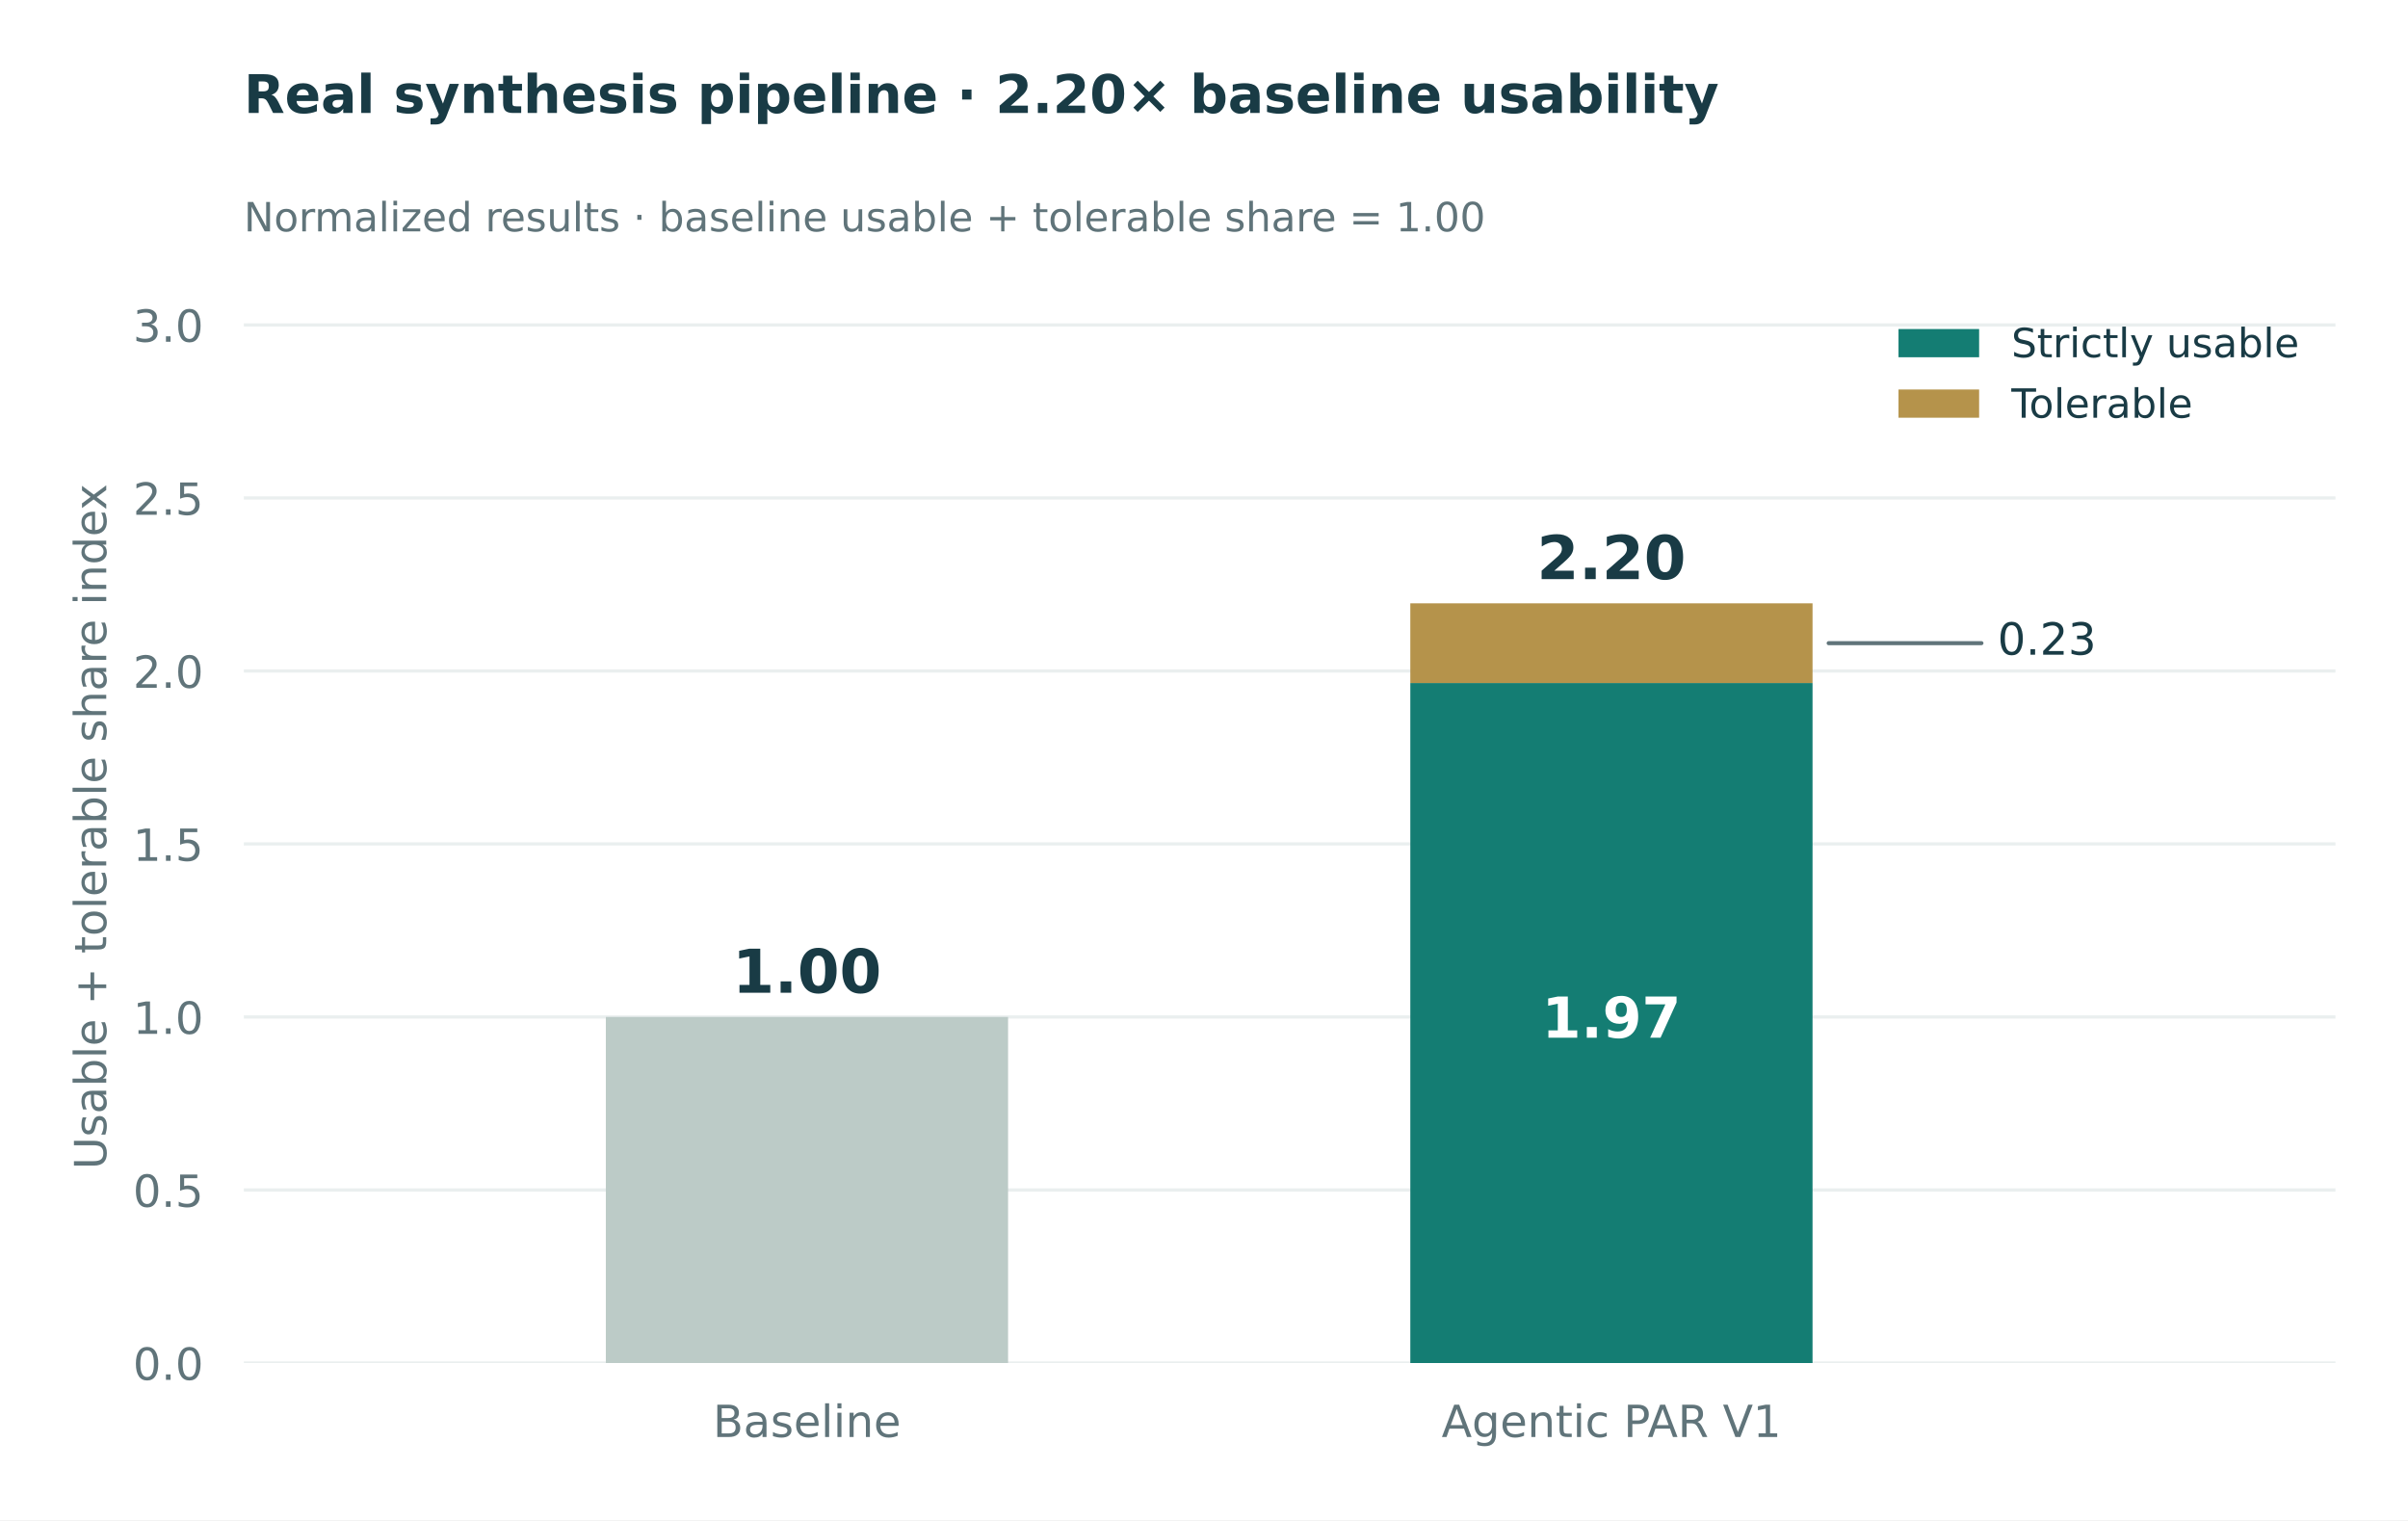
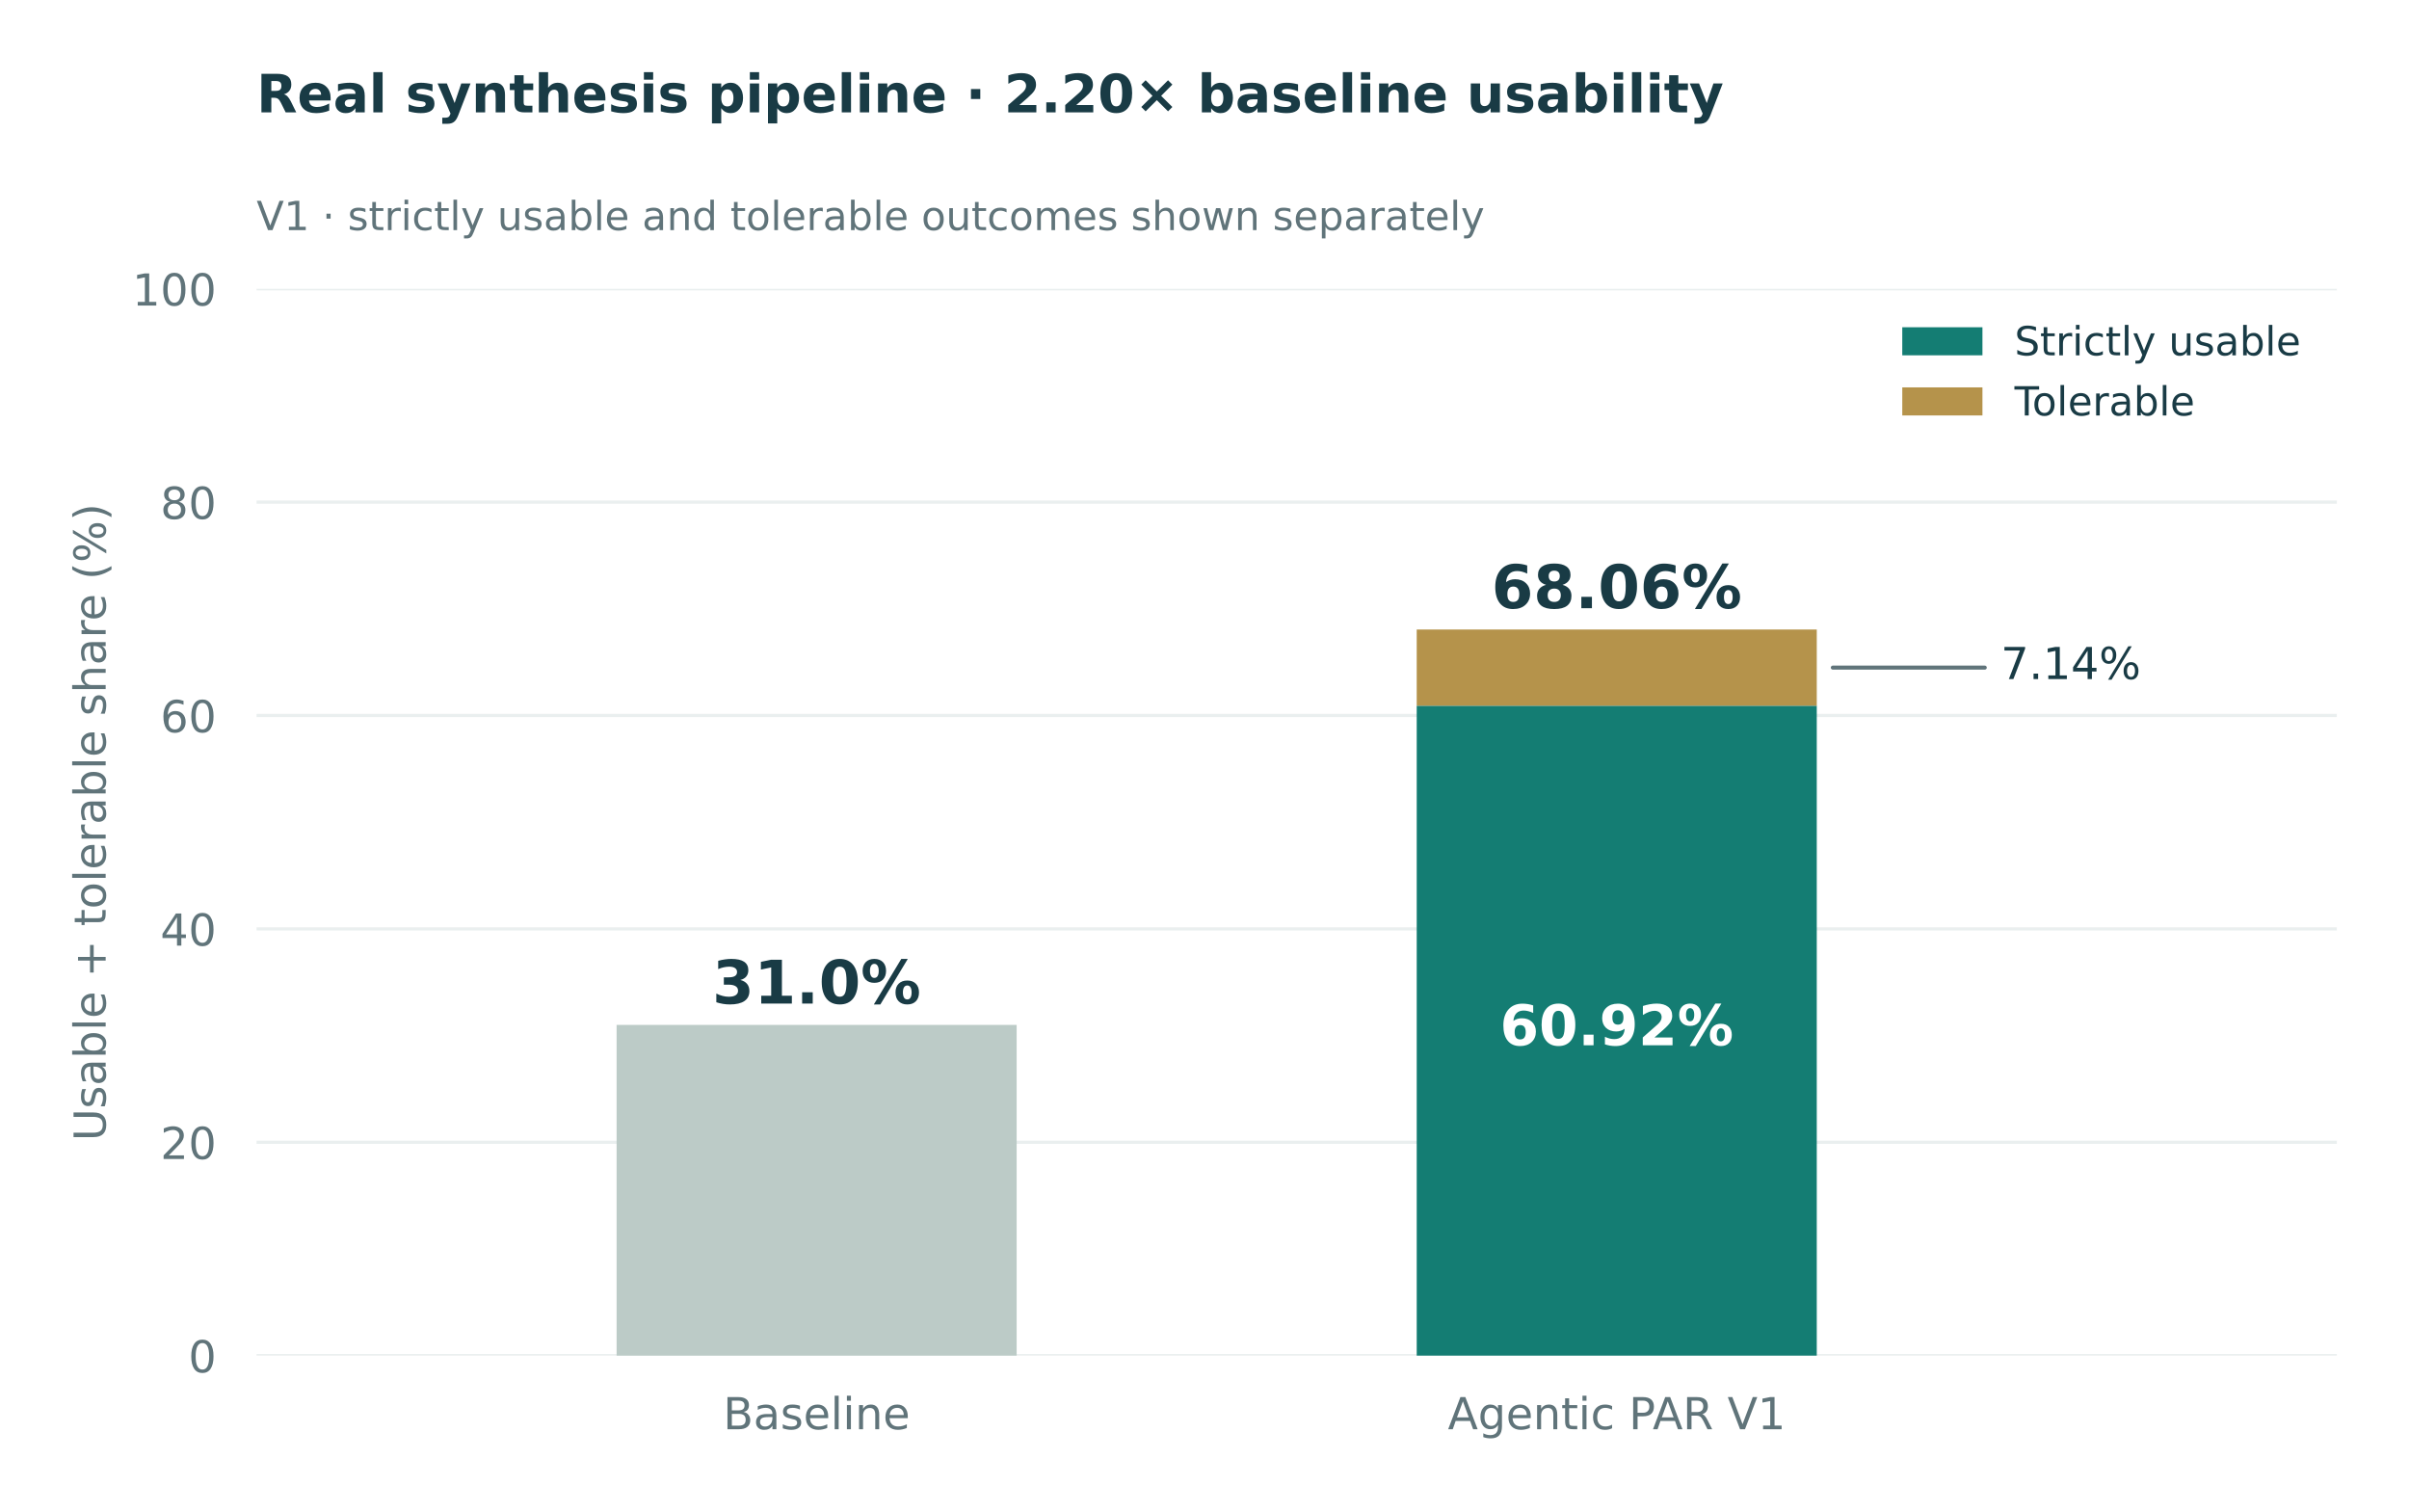
- <svg xmlns="http://www.w3.org/2000/svg" width="597.434pt" height="377.143pt" viewBox="0 0 597.434 377.143" version="1.1">
+ <svg xmlns="http://www.w3.org/2000/svg" width="600.937pt" height="377.143pt" viewBox="0 0 600.937 377.143" version="1.1">
  <defs>
    <style type="text/css">*{stroke-linejoin: round; stroke-linecap: butt}</style>
  </defs>
  <g id="figure_1">
    <g id="patch_1">
-       <path d="M 0 377.143 L 597.434 377.143 L 597.434 0 L 0 0 z " style="fill: #ffffff" />
+       <path d="M 0 377.143 L 600.937 377.143 L 600.937 0 L 0 0 z " style="fill: #ffffff" />
    </g>
    <g id="axes_1">
      <g id="patch_2">
-         <path d="M 60.494 338.142 L 579.434 338.142 L 579.434 72.03 L 60.494 72.03 z " style="fill: #ffffff" />
+         <path d="M 63.997 338.142 L 582.937 338.142 L 582.937 72.03 L 63.997 72.03 z " style="fill: #ffffff" />
      </g>
      <g id="matplotlib.axis_1">
        <g id="xtick_1">
          <g id="line2d_1" />
          <g id="text_1">
-             <text style="font-size: 11px; font-family: 'DejaVu Sans'; text-anchor: middle; fill: #60747a" x="200.209" y="356.5" transform="rotate(-0 200.2089 356.5002)">Baseline</text>
+             <text style="font-size: 11px; font-family: 'DejaVu Sans'; text-anchor: middle; fill: #60747a" x="203.712" y="356.5" transform="rotate(-0 203.7117 356.5002)">Baseline</text>
          </g>
        </g>
        <g id="xtick_2">
          <g id="line2d_2" />
          <g id="text_2">
-             <text style="font-size: 11px; font-family: 'DejaVu Sans'; text-anchor: middle; fill: #60747a" x="399.801" y="356.5" transform="rotate(-0 399.8012 356.5002)">Agentic PAR V1</text>
+             <text style="font-size: 11px; font-family: 'DejaVu Sans'; text-anchor: middle; fill: #60747a" x="403.304" y="356.5" transform="rotate(-0 403.304 356.5002)">Agentic PAR V1</text>
          </g>
        </g>
      </g>
      <g id="matplotlib.axis_2">
        <g id="ytick_1">
          <g id="line2d_3">
-             <path d="M 60.494 338.142 L 579.434 338.142 " clip-path="url(#p442f2334eb)" style="fill: none; stroke: #dce5e4; stroke-opacity: 0.6; stroke-width: 0.8; stroke-linecap: square" />
+             <path d="M 63.997 338.142 L 582.937 338.142 " clip-path="url(#p52b330f6dd)" style="fill: none; stroke: #dce5e4; stroke-opacity: 0.6; stroke-width: 0.8; stroke-linecap: square" />
          </g>
          <g id="line2d_4" />
          <g id="text_3">
-             <text style="font-size: 11px; font-family: 'DejaVu Sans'; text-anchor: end; fill: #60747a" x="50.494" y="342.321" transform="rotate(-0 50.4943 342.3206)">0.0</text>
+             <text style="font-size: 11px; font-family: 'DejaVu Sans'; text-anchor: end; fill: #60747a" x="53.997" y="342.321" transform="rotate(-0 53.99711 342.3206)">0</text>
          </g>
        </g>
        <g id="ytick_2">
          <g id="line2d_5">
-             <path d="M 60.494 295.221 L 579.434 295.221 " clip-path="url(#p442f2334eb)" style="fill: none; stroke: #dce5e4; stroke-opacity: 0.6; stroke-width: 0.8; stroke-linecap: square" />
+             <path d="M 63.997 284.92 L 582.937 284.92 " clip-path="url(#p52b330f6dd)" style="fill: none; stroke: #dce5e4; stroke-opacity: 0.6; stroke-width: 0.8; stroke-linecap: square" />
          </g>
          <g id="line2d_6" />
          <g id="text_4">
-             <text style="font-size: 11px; font-family: 'DejaVu Sans'; text-anchor: end; fill: #60747a" x="50.494" y="299.399" transform="rotate(-0 50.4943 299.3994)">0.5</text>
+             <text style="font-size: 11px; font-family: 'DejaVu Sans'; text-anchor: end; fill: #60747a" x="53.997" y="289.098" transform="rotate(-0 53.99711 289.0982)">20</text>
          </g>
        </g>
        <g id="ytick_3">
          <g id="line2d_7">
-             <path d="M 60.494 252.299 L 579.434 252.299 " clip-path="url(#p442f2334eb)" style="fill: none; stroke: #dce5e4; stroke-opacity: 0.6; stroke-width: 0.8; stroke-linecap: square" />
+             <path d="M 63.997 231.697 L 582.937 231.697 " clip-path="url(#p52b330f6dd)" style="fill: none; stroke: #dce5e4; stroke-opacity: 0.6; stroke-width: 0.8; stroke-linecap: square" />
          </g>
          <g id="line2d_8" />
          <g id="text_5">
-             <text style="font-size: 11px; font-family: 'DejaVu Sans'; text-anchor: end; fill: #60747a" x="50.494" y="256.478" transform="rotate(-0 50.4943 256.4781)">1.0</text>
+             <text style="font-size: 11px; font-family: 'DejaVu Sans'; text-anchor: end; fill: #60747a" x="53.997" y="235.876" transform="rotate(-0 53.99711 235.8758)">40</text>
          </g>
        </g>
        <g id="ytick_4">
          <g id="line2d_9">
-             <path d="M 60.494 209.378 L 579.434 209.378 " clip-path="url(#p442f2334eb)" style="fill: none; stroke: #dce5e4; stroke-opacity: 0.6; stroke-width: 0.8; stroke-linecap: square" />
+             <path d="M 63.997 178.475 L 582.937 178.475 " clip-path="url(#p52b330f6dd)" style="fill: none; stroke: #dce5e4; stroke-opacity: 0.6; stroke-width: 0.8; stroke-linecap: square" />
          </g>
          <g id="line2d_10" />
          <g id="text_6">
-             <text style="font-size: 11px; font-family: 'DejaVu Sans'; text-anchor: end; fill: #60747a" x="50.494" y="213.557" transform="rotate(-0 50.4943 213.5568)">1.5</text>
+             <text style="font-size: 11px; font-family: 'DejaVu Sans'; text-anchor: end; fill: #60747a" x="53.997" y="182.653" transform="rotate(-0 53.99711 182.6534)">60</text>
          </g>
        </g>
        <g id="ytick_5">
          <g id="line2d_11">
-             <path d="M 60.494 166.457 L 579.434 166.457 " clip-path="url(#p442f2334eb)" style="fill: none; stroke: #dce5e4; stroke-opacity: 0.6; stroke-width: 0.8; stroke-linecap: square" />
+             <path d="M 63.997 125.252 L 582.937 125.252 " clip-path="url(#p52b330f6dd)" style="fill: none; stroke: #dce5e4; stroke-opacity: 0.6; stroke-width: 0.8; stroke-linecap: square" />
          </g>
          <g id="line2d_12" />
          <g id="text_7">
-             <text style="font-size: 11px; font-family: 'DejaVu Sans'; text-anchor: end; fill: #60747a" x="50.494" y="170.635" transform="rotate(-0 50.4943 170.6355)">2.0</text>
+             <text style="font-size: 11px; font-family: 'DejaVu Sans'; text-anchor: end; fill: #60747a" x="53.997" y="129.431" transform="rotate(-0 53.99711 129.431)">80</text>
          </g>
        </g>
        <g id="ytick_6">
          <g id="line2d_13">
-             <path d="M 60.494 123.535 L 579.434 123.535 " clip-path="url(#p442f2334eb)" style="fill: none; stroke: #dce5e4; stroke-opacity: 0.6; stroke-width: 0.8; stroke-linecap: square" />
+             <path d="M 63.997 72.03 L 582.937 72.03 " clip-path="url(#p52b330f6dd)" style="fill: none; stroke: #dce5e4; stroke-opacity: 0.6; stroke-width: 0.8; stroke-linecap: square" />
          </g>
          <g id="line2d_14" />
          <g id="text_8">
-             <text style="font-size: 11px; font-family: 'DejaVu Sans'; text-anchor: end; fill: #60747a" x="50.494" y="127.714" transform="rotate(-0 50.4943 127.7142)">2.5</text>
+             <text style="font-size: 11px; font-family: 'DejaVu Sans'; text-anchor: end; fill: #60747a" x="53.997" y="76.209" transform="rotate(-0 53.99711 76.20865)">100</text>
          </g>
        </g>
-         <g id="ytick_7">
-           <g id="line2d_15">
-             <path d="M 60.494 80.614 L 579.434 80.614 " clip-path="url(#p442f2334eb)" style="fill: none; stroke: #dce5e4; stroke-opacity: 0.6; stroke-width: 0.8; stroke-linecap: square" />
-           </g>
-           <g id="line2d_16" />
-           <g id="text_9">
-             <text style="font-size: 11px; font-family: 'DejaVu Sans'; text-anchor: end; fill: #60747a" x="50.494" y="84.793" transform="rotate(-0 50.4943 84.79291)">3.0</text>
-           </g>
-         </g>
-         <g id="text_10">
-           <text style="font-size: 11px; font-family: 'DejaVu Sans'; text-anchor: middle; fill: #60747a" x="26.358" y="205.086" transform="rotate(-90 26.35828 205.0859)">Usable + tolerable share index</text>
+         <g id="text_9">
+           <text style="font-size: 11px; font-family: 'DejaVu Sans'; text-anchor: middle; fill: #60747a" x="26.358" y="205.086" transform="rotate(-90 26.35828 205.0859)">Usable + tolerable share (%)</text>
        </g>
      </g>
      <g id="patch_3">
-         <path d="M 150.311 338.142 L 250.107 338.142 L 250.107 252.299 L 150.311 252.299 z " clip-path="url(#p442f2334eb)" style="fill: #bccbc7" />
+         <path d="M 153.814 338.142 L 253.61 338.142 L 253.61 255.647 L 153.814 255.647 z " clip-path="url(#p52b330f6dd)" style="fill: #bccbc7" />
      </g>
      <g id="patch_4">
-         <path d="M 349.903 338.142 L 449.699 338.142 L 449.699 169.447 L 349.903 169.447 z " clip-path="url(#p442f2334eb)" style="fill: #147d73" />
+         <path d="M 353.406 338.142 L 453.202 338.142 L 453.202 176.027 L 353.406 176.027 z " clip-path="url(#p52b330f6dd)" style="fill: #147d73" />
      </g>
      <g id="patch_5">
-         <path d="M 349.903 169.447 L 449.699 169.447 L 449.699 149.676 L 349.903 149.676 z " clip-path="url(#p442f2334eb)" style="fill: #b5934b" />
+         <path d="M 353.406 176.027 L 453.202 176.027 L 453.202 157.026 L 353.406 157.026 z " clip-path="url(#p52b330f6dd)" style="fill: #b5934b" />
+       </g>
+       <g id="text_10">
+         <text style="font-size: 10px; font-family: 'DejaVu Sans'; text-anchor: start; fill: #60747a" x="63.997" y="57.394" transform="rotate(-0 63.99711 57.39378)">V1 · strictly usable and tolerable outcomes shown separately</text>
      </g>
      <g id="text_11">
-         <text style="font-size: 10px; font-family: 'DejaVu Sans'; text-anchor: start; fill: #60747a" x="60.494" y="57.394" transform="rotate(-0 60.4943 57.39378)">Normalized results · baseline usable + tolerable share = 1.00</text>
+         <text style="font-weight: 700; font-size: 15px; font-family: 'DejaVu Sans'; text-anchor: middle; fill: #193b45" x="203.712" y="250.325" transform="rotate(-0 203.7117 250.325)">31.0%</text>
      </g>
      <g id="text_12">
-         <text style="font-weight: 700; font-size: 15px; font-family: 'DejaVu Sans'; text-anchor: middle; fill: #193b45" x="200.209" y="246.29" transform="rotate(-0 200.2089 246.2904)">1.00</text>
+         <text style="font-weight: 700; font-size: 15px; font-family: 'DejaVu Sans'; text-anchor: middle; fill: #193b45" x="403.304" y="151.704" transform="rotate(-0 403.304 151.7039)">68.06%</text>
      </g>
      <g id="text_13">
-         <text style="font-weight: 700; font-size: 15px; font-family: 'DejaVu Sans'; text-anchor: middle; fill: #193b45" x="399.801" y="143.667" transform="rotate(-0 399.8012 143.667)">2.20</text>
+         <text style="font-weight: 700; font-size: 14px; font-family: 'DejaVu Sans'; text-anchor: middle; fill: #ffffff" x="403.304" y="260.721" transform="rotate(-0 403.304 260.7209)">60.92%</text>
+       </g>
+       <g id="patch_6">
+         <path d="M 495.112 166.526 Q 476.156 166.526 457.201 166.526 " style="fill: none; stroke: #60747a; stroke-linecap: round" />
      </g>
      <g id="text_14">
-         <text style="font-weight: 700; font-size: 14px; font-family: 'DejaVu Sans'; text-anchor: middle; fill: #ffffff" x="399.801" y="257.431" transform="rotate(-0 399.8012 257.4314)">1.97</text>
-       </g>
-       <g id="patch_6">
-         <path d="M 491.606 159.562 Q 472.652 159.562 453.698 159.562 " style="fill: none; stroke: #60747a; stroke-linecap: round" />
+         <text style="font-size: 11px; font-family: 'DejaVu Sans'; text-anchor: start; fill: #193b45" x="499.108" y="169.384" transform="rotate(-0 499.1083 169.3837)">7.14%</text>
      </g>
      <g id="text_15">
-         <text style="font-size: 11px; font-family: 'DejaVu Sans'; text-anchor: start; fill: #193b45" x="495.606" y="162.419" transform="rotate(-0 495.6055 162.4191)">0.23</text>
-       </g>
-       <g id="text_16">
-         <text style="font-weight: 700; font-size: 13.2px; font-family: 'DejaVu Sans'; text-anchor: start; fill: #193b45" x="60.494" y="28.03" transform="rotate(-0 60.4943 28.02994)">Real synthesis pipeline · 2.20× baseline usability</text>
+         <text style="font-weight: 700; font-size: 13.2px; font-family: 'DejaVu Sans'; text-anchor: start; fill: #193b45" x="63.997" y="28.03" transform="rotate(-0 63.99711 28.02994)">Real synthesis pipeline · 2.20× baseline usability</text>
      </g>
      <g id="legend_1">
        <g id="patch_7">
-           <path d="M 471.028 88.628 L 491.028 88.628 L 491.028 81.628 L 471.028 81.628 z " style="fill: #147d73" />
+           <path d="M 474.531 88.628 L 494.531 88.628 L 494.531 81.628 L 474.531 81.628 z " style="fill: #147d73" />
+         </g>
+         <g id="text_16">
+           <text style="font-size: 10px; font-family: 'DejaVu Sans'; text-anchor: start; fill: #193b45" x="502.531" y="88.628" transform="rotate(-0 502.5309 88.62838)">Strictly usable</text>
+         </g>
+         <g id="patch_8">
+           <path d="M 474.531 103.629 L 494.531 103.629 L 494.531 96.629 L 474.531 96.629 z " style="fill: #b5934b" />
        </g>
        <g id="text_17">
-           <text style="font-size: 10px; font-family: 'DejaVu Sans'; text-anchor: start; fill: #193b45" x="499.028" y="88.628" transform="rotate(-0 499.028 88.62838)">Strictly usable</text>
-         </g>
-         <g id="patch_8">
-           <path d="M 471.028 103.629 L 491.028 103.629 L 491.028 96.629 L 471.028 96.629 z " style="fill: #b5934b" />
-         </g>
-         <g id="text_18">
-           <text style="font-size: 10px; font-family: 'DejaVu Sans'; text-anchor: start; fill: #193b45" x="499.028" y="103.629" transform="rotate(-0 499.028 103.6292)">Tolerable</text>
+           <text style="font-size: 10px; font-family: 'DejaVu Sans'; text-anchor: start; fill: #193b45" x="502.531" y="103.629" transform="rotate(-0 502.5309 103.6292)">Tolerable</text>
        </g>
      </g>
    </g>
  </g>
  <defs>
-     <clipPath id="p442f2334eb">
-       <rect x="60.494" y="72.03" width="518.94" height="266.112" />
+     <clipPath id="p52b330f6dd">
+       <rect x="63.997" y="72.03" width="518.94" height="266.112" />
    </clipPath>
  </defs>
</svg>
